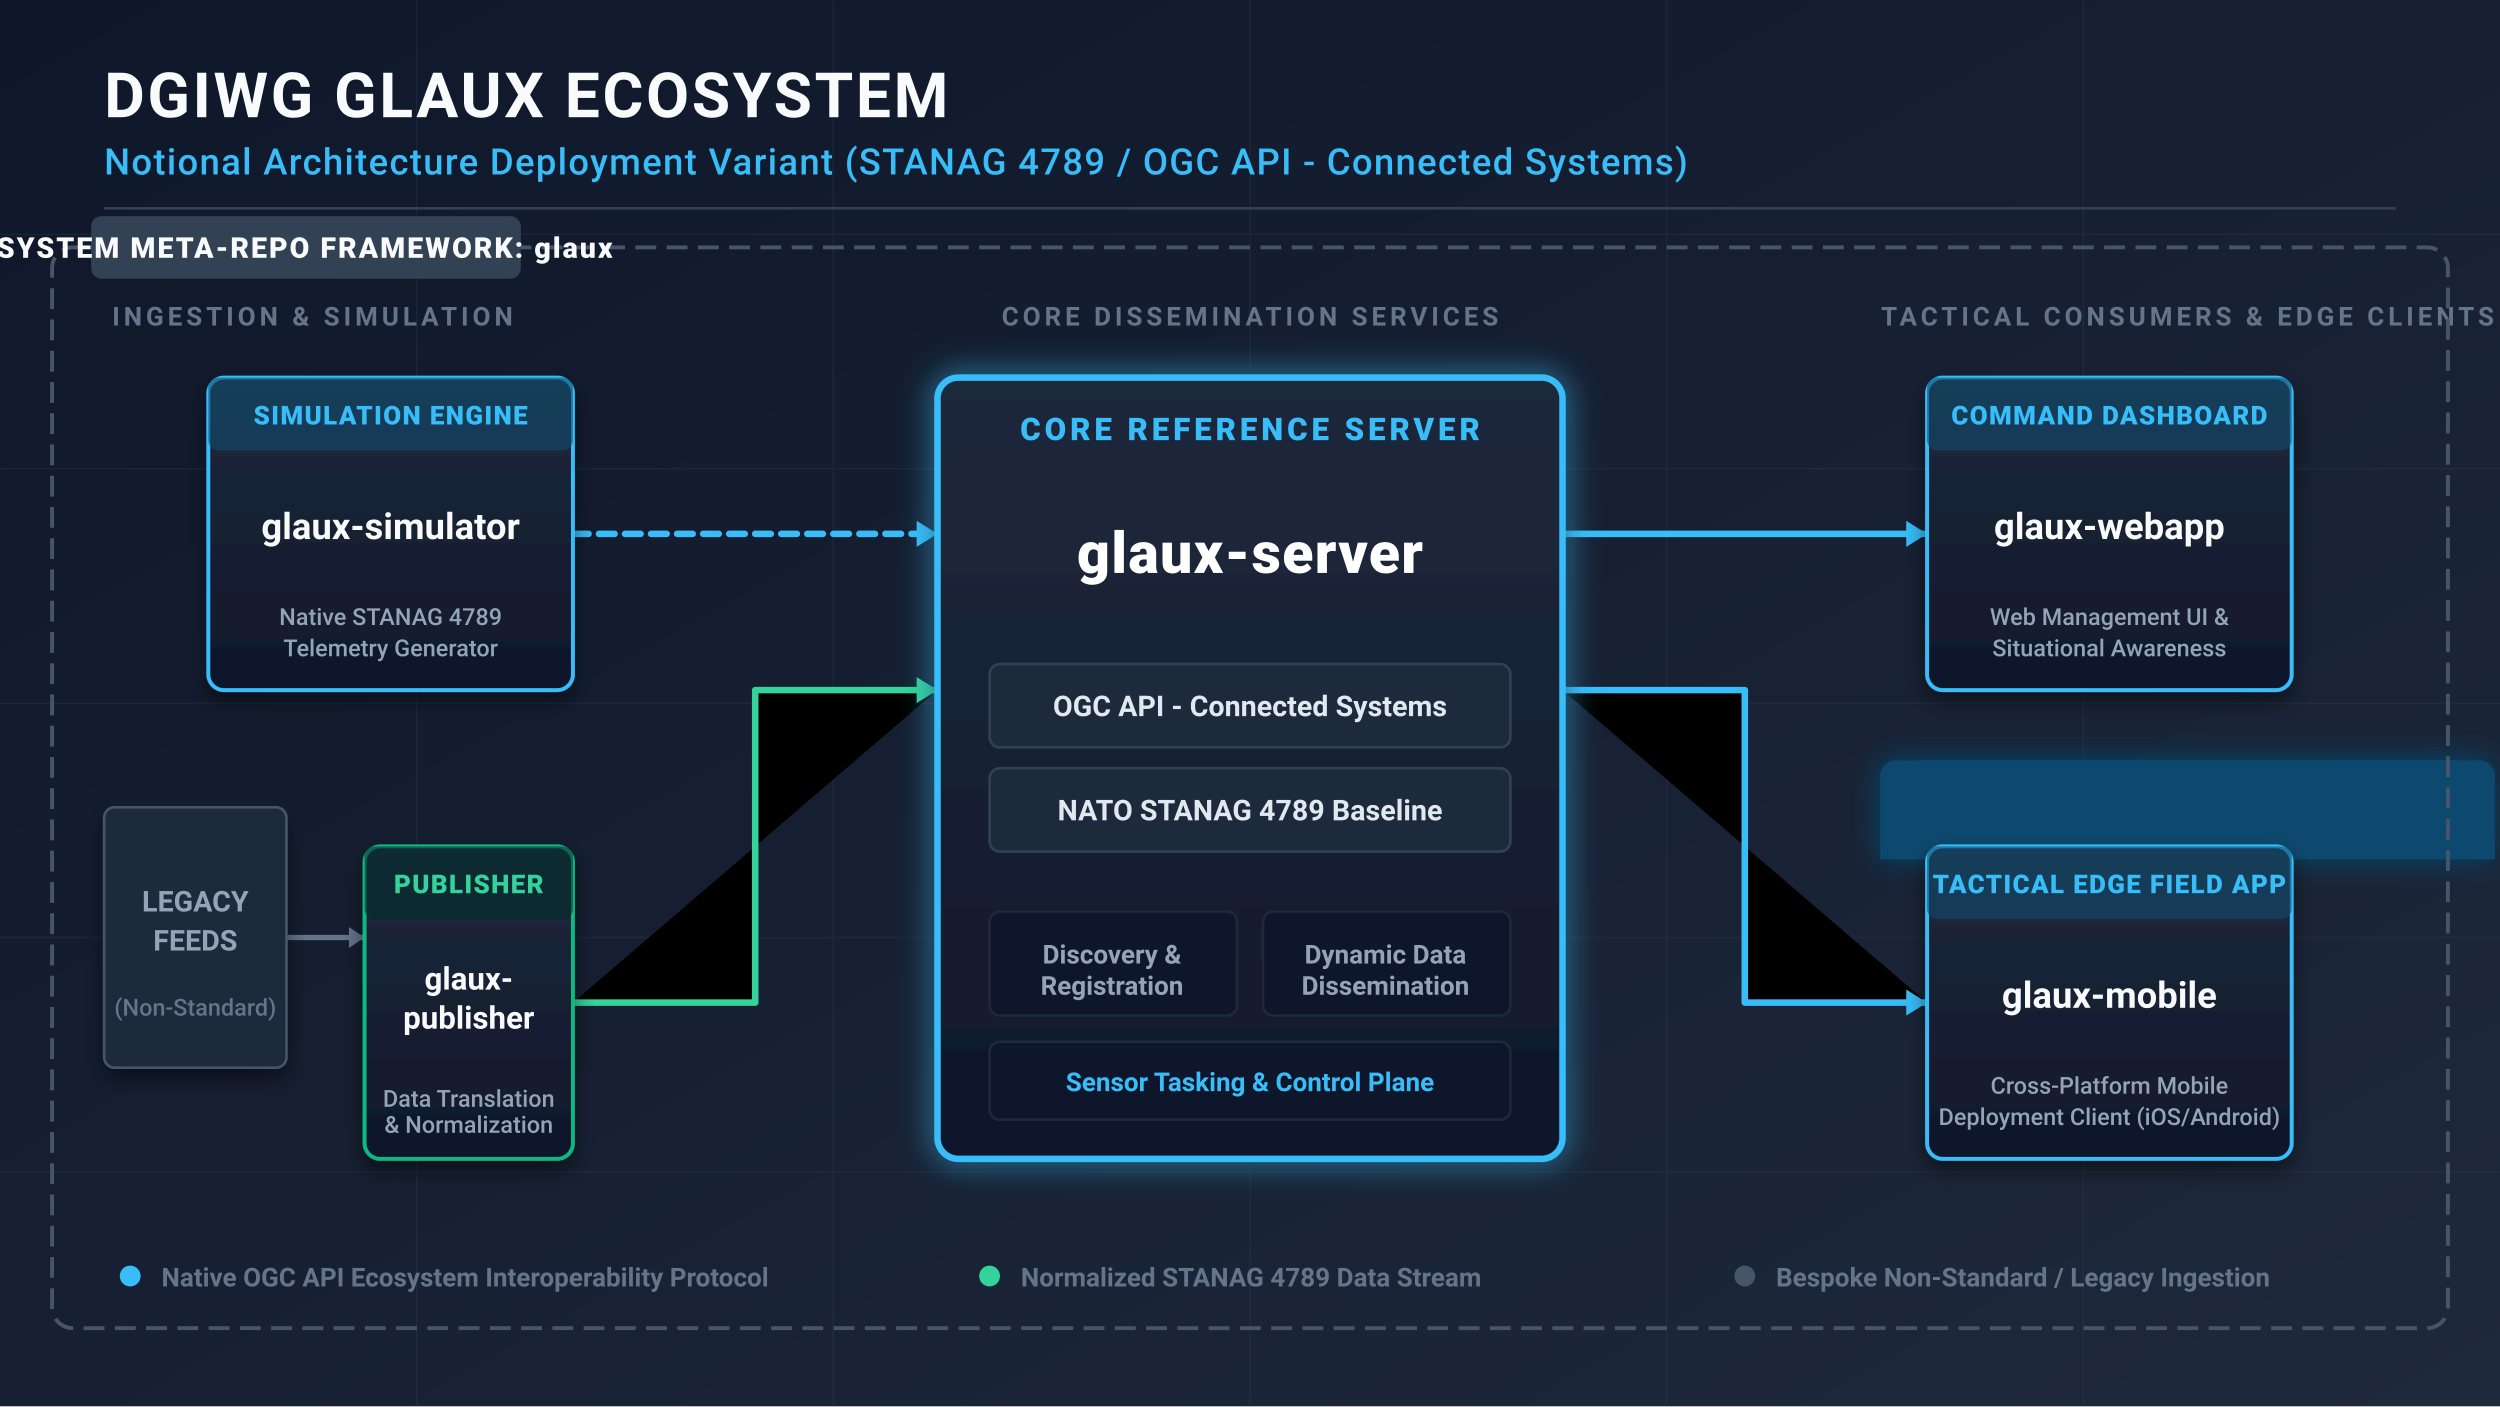
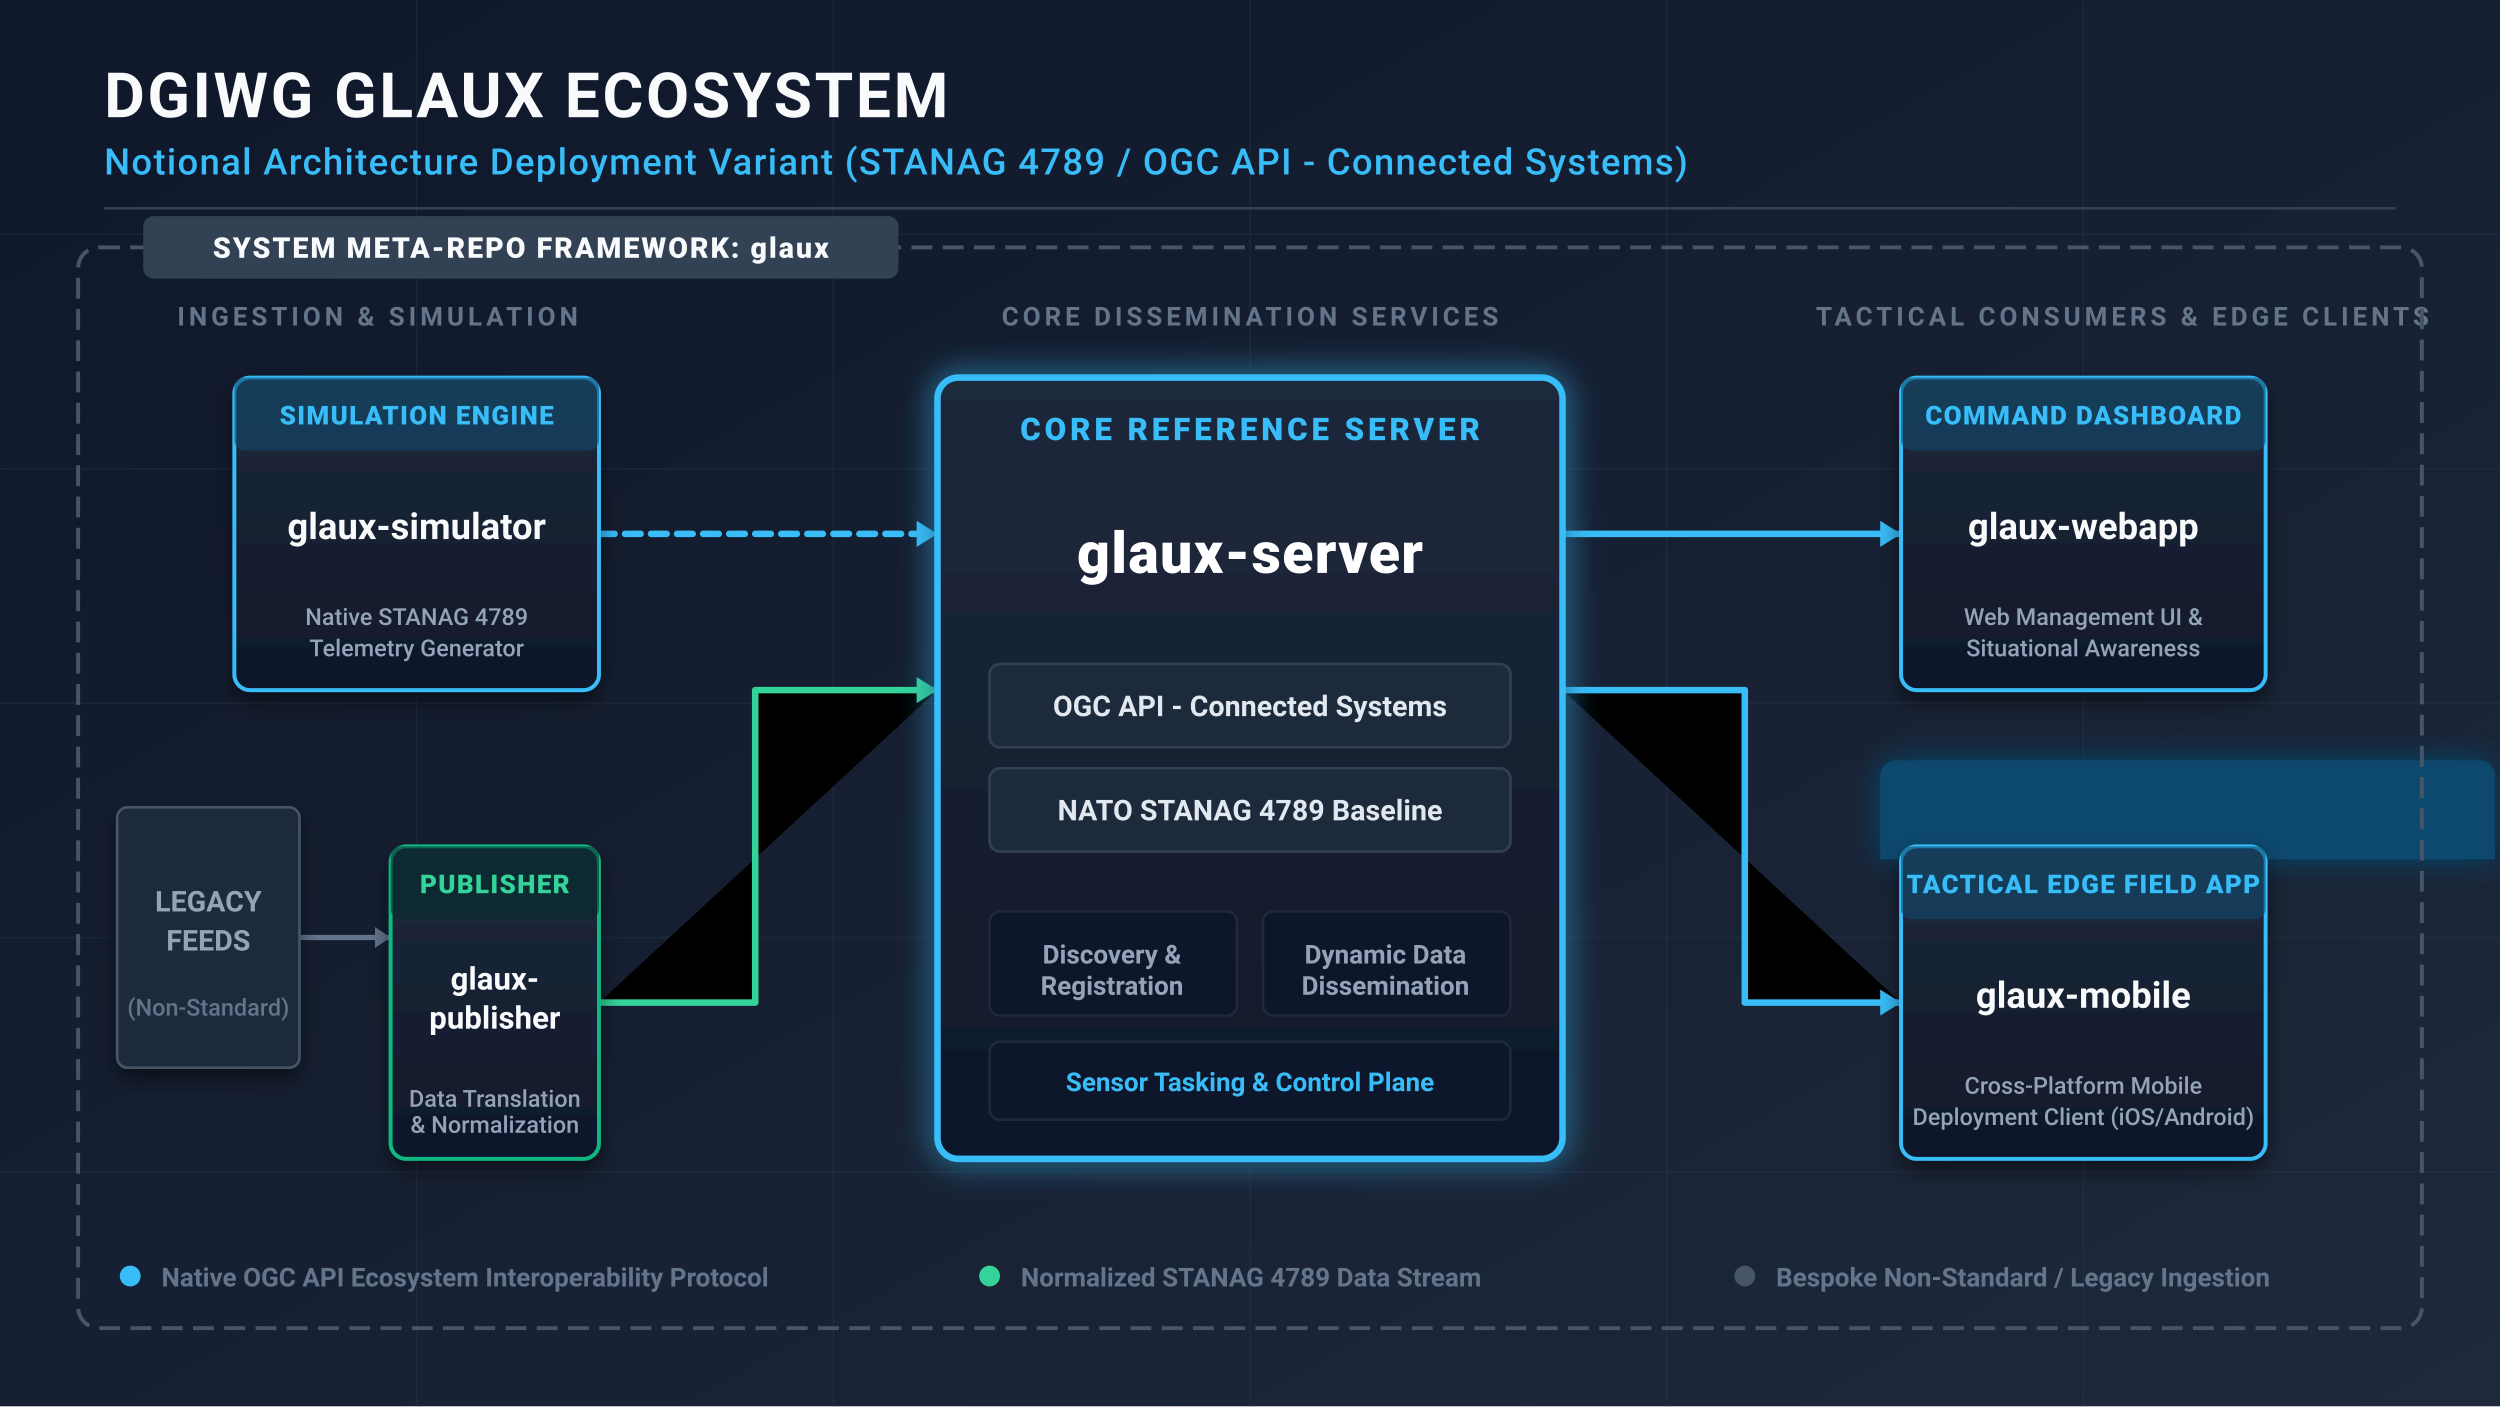
<svg xmlns="http://www.w3.org/2000/svg" viewBox="0 0 960 540" width="100%" height="100%">
  <defs>
    <linearGradient id="bg-grad" x1="0%" y1="0%" x2="100%" y2="100%">
      <stop offset="0%" stop-color="#0f172a" />
      <stop offset="100%" stop-color="#1e293b" />
    </linearGradient>
    <linearGradient id="comp-grad" x1="0%" y1="0%" x2="0%" y2="100%">
      <stop offset="0%" stop-color="#1e293b" />
      <stop offset="100%" stop-color="#0f172a" />
    </linearGradient>
    <filter id="core-glow" x="-20%" y="-20%" width="140%" height="140%">
      <feGaussianBlur stdDeviation="6" result="blur" />
      <feComposite in="SourceGraphic" in2="blur" operator="over" />
    </filter>
    <filter id="shadow" x="-10%" y="-10%" width="120%" height="120%">
      <feDropShadow dx="0" dy="4" stdDeviation="4" flood-color="#000000" flood-opacity="0.5" />
    </filter>
  </defs>
  <rect width="960" height="540" fill="url(#bg-grad)" />
  <g stroke="#334155" stroke-width="0.5" opacity="0.3">
    <path d="M 0,90 L 960,90 M 0,180 L 960,180 M 0,270 L 960,270 M 0,360 L 960,360 M 0,450 L 960,450" />
    <path d="M 160,0 L 160,540 M 320,0 L 320,540 M 480,0 L 480,540 M 640,0 L 640,540 M 800,0 L 800,540" />
  </g>
  <g transform="translate(40, 45)">
    <text x="0" y="0" font-family="'Segoe UI', Roboto, Helvetica, Arial, sans-serif" font-size="24" font-weight="700" fill="#f8fafc" letter-spacing="1">DGIWG GLAUX ECOSYSTEM</text>
    <text x="0" y="22" font-family="'Segoe UI', Roboto, Helvetica, Arial, sans-serif" font-size="14" font-weight="500" fill="#38bdf8" letter-spacing="0.5">Notional Architecture Deployment Variant (STANAG 4789 / OGC API - Connected Systems)</text>
    <line x1="0" y1="35" x2="880" y2="35" stroke="#334155" stroke-width="1" />
  </g>
  <g font-family="'Segoe UI', Roboto, Helvetica, Arial, sans-serif" font-size="10" font-weight="700" fill="#64748b" letter-spacing="1.5">
-     <text x="120" y="125" text-anchor="middle">INGESTION &amp; SIMULATION</text>
+     <text x="145" y="125" text-anchor="middle">INGESTION &amp; SIMULATION</text>
    <text x="480" y="125" text-anchor="middle">CORE DISSEMINATION SERVICES</text>
-     <text x="840" y="125" text-anchor="middle">TACTICAL CONSUMERS &amp; EDGE CLIENTS</text>
+     <text x="815" y="125" text-anchor="middle">TACTICAL CONSUMERS &amp; EDGE CLIENTS</text>
  </g>
  <g stroke-linecap="round" stroke-linejoin="round">
-     <path d="M 220,205 L 360,205" stroke="#38bdf8" stroke-width="2.5" stroke-dasharray="6,4" />
+     <path d="M 230,205 L 360,205" stroke="#38bdf8" stroke-width="2.5" stroke-dasharray="6,4" />
    <polygon points="360,205 352,200 352,210" fill="#38bdf8" />
-     <path d="M 110,360 L 140,360" stroke="#64748b" stroke-width="2" />
-     <polygon points="140,360 134,356 134,364" fill="#64748b" />
-     <path d="M 220,385 L 290,385 L 290,265 L 360,265" stroke="#34d399" stroke-width="2.5" />
+     <path d="M 115,360 L 150,360" stroke="#64748b" stroke-width="2" />
+     <polygon points="150,360 144,356 144,364" fill="#64748b" />
+     <path d="M 230,385 L 290,385 L 290,265 L 360,265" stroke="#34d399" stroke-width="2.5" />
    <polygon points="360,265 352,260 352,270" fill="#34d399" />
-     <path d="M 600,205 L 740,205" stroke="#38bdf8" stroke-width="2.5" />
-     <polygon points="740,205 732,200 732,210" fill="#38bdf8" />
-     <path d="M 600,265 L 670,265 L 670,385 L 740,385" stroke="#38bdf8" stroke-width="2.5" />
-     <polygon points="740,385 732,380 732,390" fill="#38bdf8" />
+     <path d="M 600,205 L 730,205" stroke="#38bdf8" stroke-width="2.5" />
+     <polygon points="730,205 722,200 722,210" fill="#38bdf8" />
+     <path d="M 600,265 L 670,265 L 670,385 L 730,385" stroke="#38bdf8" stroke-width="2.5" />
+     <polygon points="730,385 722,380 722,390" fill="#38bdf8" />
  </g>
-   <g transform="translate(40, 310)" filter="url(#shadow)">
+   <g transform="translate(45, 310)" filter="url(#shadow)">
    <rect width="70" height="100" rx="4" fill="#1e293b" stroke="#475569" stroke-width="1" />
    <text x="35" y="40" font-family="'Segoe UI', Roboto, sans-serif" font-size="11" font-weight="700" fill="#94a3b8" text-anchor="middle">LEGACY</text>
    <text x="35" y="55" font-family="'Segoe UI', Roboto, sans-serif" font-size="11" font-weight="700" fill="#94a3b8" text-anchor="middle">FEEDS</text>
    <text x="35" y="80" font-family="'Segoe UI', Roboto, sans-serif" font-size="9" font-weight="500" fill="#64748b" text-anchor="middle">(Non-Standard)</text>
  </g>
-   <g transform="translate(140, 325)" filter="url(#shadow)">
+   <g transform="translate(150, 325)" filter="url(#shadow)">
    <rect width="80" height="120" rx="6" fill="url(#comp-grad)" stroke="#10b981" stroke-width="1.5" />
    <rect width="80" height="28" rx="4" fill="#042f2e" opacity="0.6" />
    <text x="40" y="18" font-family="'Segoe UI', Roboto, sans-serif" font-size="10" font-weight="800" fill="#34d399" text-anchor="middle" letter-spacing="0.5">PUBLISHER</text>
    <text x="40" y="55" font-family="'Segoe UI', Roboto, sans-serif" font-size="12" font-weight="700" fill="#f8fafc" text-anchor="middle">glaux-</text>
    <text x="40" y="70" font-family="'Segoe UI', Roboto, sans-serif" font-size="12" font-weight="700" fill="#f8fafc" text-anchor="middle">publisher</text>
    <text x="40" y="100" font-family="'Segoe UI', Roboto, sans-serif" font-size="9" font-weight="500" fill="#94a3b8" text-anchor="middle">Data Translation</text>
    <text x="40" y="110" font-family="'Segoe UI', Roboto, sans-serif" font-size="9" font-weight="500" fill="#94a3b8" text-anchor="middle">&amp; Normalization</text>
  </g>
-   <g transform="translate(80, 145)" filter="url(#shadow)">
+   <g transform="translate(90, 145)" filter="url(#shadow)">
    <rect width="140" height="120" rx="6" fill="url(#comp-grad)" stroke="#38bdf8" stroke-width="1.5" />
    <rect width="140" height="28" rx="4" fill="#0c4a6e" opacity="0.6" />
    <text x="70" y="18" font-family="'Segoe UI', Roboto, sans-serif" font-size="10" font-weight="800" fill="#38bdf8" text-anchor="middle" letter-spacing="0.5">SIMULATION ENGINE</text>
    <text x="70" y="62" font-family="'Segoe UI', Roboto, sans-serif" font-size="14" font-weight="700" fill="#f8fafc" text-anchor="middle">glaux-simulator</text>
    <text x="70" y="95" font-family="'Segoe UI', Roboto, sans-serif" font-size="9" font-weight="500" fill="#94a3b8" text-anchor="middle">Native STANAG 4789</text>
    <text x="70" y="107" font-family="'Segoe UI', Roboto, sans-serif" font-size="9" font-weight="500" fill="#94a3b8" text-anchor="middle">Telemetry Generator</text>
  </g>
  <g transform="translate(360, 145)" filter="url(#core-glow)">
    <rect width="240" height="300" rx="8" fill="url(#comp-grad)" stroke="#38bdf8" stroke-width="2.5" />
    <path d="M 362 153 A 6 6 0 0 1 368 147 L 592 147 A 6 6 0 0 1 598 153 L 598 185 L 362 185 Z" fill="#0c4a6e" />
    <text x="120" y="24" font-family="'Segoe UI', Roboto, sans-serif" font-size="12" font-weight="900" fill="#38bdf8" text-anchor="middle" letter-spacing="1.5">CORE REFERENCE SERVER</text>
    <text x="120" y="75" font-family="'Segoe UI', Roboto, sans-serif" font-size="22" font-weight="800" fill="#ffffff" text-anchor="middle" letter-spacing="0.5">glaux-server</text>
    <g transform="translate(20, 110)">
      <rect width="200" height="32" rx="4" fill="#1e293b" stroke="#334155" stroke-width="1" />
      <text x="100" y="20" font-family="'Segoe UI', Roboto, sans-serif" font-size="11" font-weight="700" fill="#e2e8f0" text-anchor="middle">OGC API - Connected Systems</text>
    </g>
    <g transform="translate(20, 150)">
      <rect width="200" height="32" rx="4" fill="#1e293b" stroke="#334155" stroke-width="1" />
      <text x="100" y="20" font-family="'Segoe UI', Roboto, sans-serif" font-size="11" font-weight="700" fill="#e2e8f0" text-anchor="middle">NATO STANAG 4789 Baseline</text>
    </g>
    <g transform="translate(20, 205)" font-family="'Segoe UI', Roboto, sans-serif" font-size="10" font-weight="600" fill="#94a3b8">
      <rect width="95" height="40" rx="4" fill="#0f172a" stroke="#1e293b" />
      <text x="47" y="20" text-anchor="middle">Discovery &amp;</text>
      <text x="47" y="32" text-anchor="middle">Registration</text>
      <rect width="95" height="40" rx="4" x="105" fill="#0f172a" stroke="#1e293b" />
      <text x="152" y="20" text-anchor="middle">Dynamic Data</text>
      <text x="152" y="32" text-anchor="middle">Dissemination</text>
      <rect width="200" height="30" rx="4" y="50" fill="#0f172a" stroke="#1e293b" />
      <text x="100" y="69" text-anchor="middle" font-weight="700" fill="#38bdf8">Sensor Tasking &amp; Control Plane</text>
    </g>
  </g>
-   <g transform="translate(740, 145)" filter="url(#shadow)">
+   <g transform="translate(730, 145)" filter="url(#shadow)">
    <rect width="140" height="120" rx="6" fill="url(#comp-grad)" stroke="#38bdf8" stroke-width="1.5" />
    <rect width="140" height="28" rx="4" fill="#0c4a6e" opacity="0.6" />
    <text x="70" y="18" font-family="'Segoe UI', Roboto, sans-serif" font-size="10" font-weight="800" fill="#38bdf8" text-anchor="middle" letter-spacing="0.5">COMMAND DASHBOARD</text>
    <text x="70" y="62" font-family="'Segoe UI', Roboto, sans-serif" font-size="14" font-weight="700" fill="#f8fafc" text-anchor="middle">glaux-webapp</text>
    <text x="70" y="95" font-family="'Segoe UI', Roboto, sans-serif" font-size="9" font-weight="500" fill="#94a3b8" text-anchor="middle">Web Management UI &amp;</text>
    <text x="70" y="107" font-family="'Segoe UI', Roboto, sans-serif" font-size="9" font-weight="500" fill="#94a3b8" text-anchor="middle">Situational Awareness</text>
  </g>
-   <g transform="translate(740, 325)" filter="url(#shadow)">
+   <g transform="translate(730, 325)" filter="url(#shadow)">
    <rect width="140" height="120" rx="6" fill="url(#comp-grad)" stroke="#38bdf8" stroke-width="1.5" />
    <rect width="140" height="28" rx="4" fill="#0c4a6e" opacity="0.6" />
    <text x="70" y="18" font-family="'Segoe UI', Roboto, sans-serif" font-size="10" font-weight="800" fill="#38bdf8" text-anchor="middle" letter-spacing="0.5">TACTICAL EDGE FIELD APP</text>
    <text x="70" y="62" font-family="'Segoe UI', Roboto, sans-serif" font-size="14" font-weight="700" fill="#f8fafc" text-anchor="middle">glaux-mobile</text>
    <text x="70" y="95" font-family="'Segoe UI', Roboto, sans-serif" font-size="9" font-weight="500" fill="#94a3b8" text-anchor="middle">Cross-Platform Mobile</text>
    <text x="70" y="107" font-family="'Segoe UI', Roboto, sans-serif" font-size="9" font-weight="500" fill="#94a3b8" text-anchor="middle">Deployment Client (iOS/Android)</text>
  </g>
-   <g transform="translate(20, 95)">
-     <rect width="920" height="415" rx="8" fill="none" stroke="#475569" stroke-width="1.5" stroke-dasharray="8,4" />
-     <rect width="165" height="24" rx="4" x="15" y="-12" fill="#334155" />
-     <text x="97" y="4" font-family="'Segoe UI', Roboto, sans-serif" font-size="11" font-weight="800" fill="#f8fafc" text-anchor="middle" letter-spacing="0.75">SYSTEM META-REPO FRAMEWORK: glaux</text>
+   <g transform="translate(30, 95)">
+     <rect width="900" height="415" rx="8" fill="none" stroke="#475569" stroke-width="1.5" stroke-dasharray="8,4" />
+     <rect width="290" height="24" rx="4" x="25" y="-12" fill="#334155" />
+     <text x="170" y="4" font-family="'Segoe UI', Roboto, sans-serif" font-size="11" font-weight="800" fill="#f8fafc" text-anchor="middle" letter-spacing="0.75">SYSTEM META-REPO FRAMEWORK: glaux</text>
  </g>
  <g transform="translate(40, 485)" font-family="'Segoe UI', Roboto, sans-serif" font-size="10" font-weight="600" fill="#64748b">
    <circle cx="10" cy="5" r="4" fill="#38bdf8" />
    <text x="22" y="9">Native OGC API Ecosystem Interoperability Protocol</text>
    <circle cx="340" cy="5" r="4" fill="#34d399" />
    <text x="352" y="9">Normalized STANAG 4789 Data Stream</text>
    <circle cx="630" cy="5" r="4" fill="#475569" />
    <text x="642" y="9">Bespoke Non-Standard / Legacy Ingestion</text>
  </g>
</svg>
